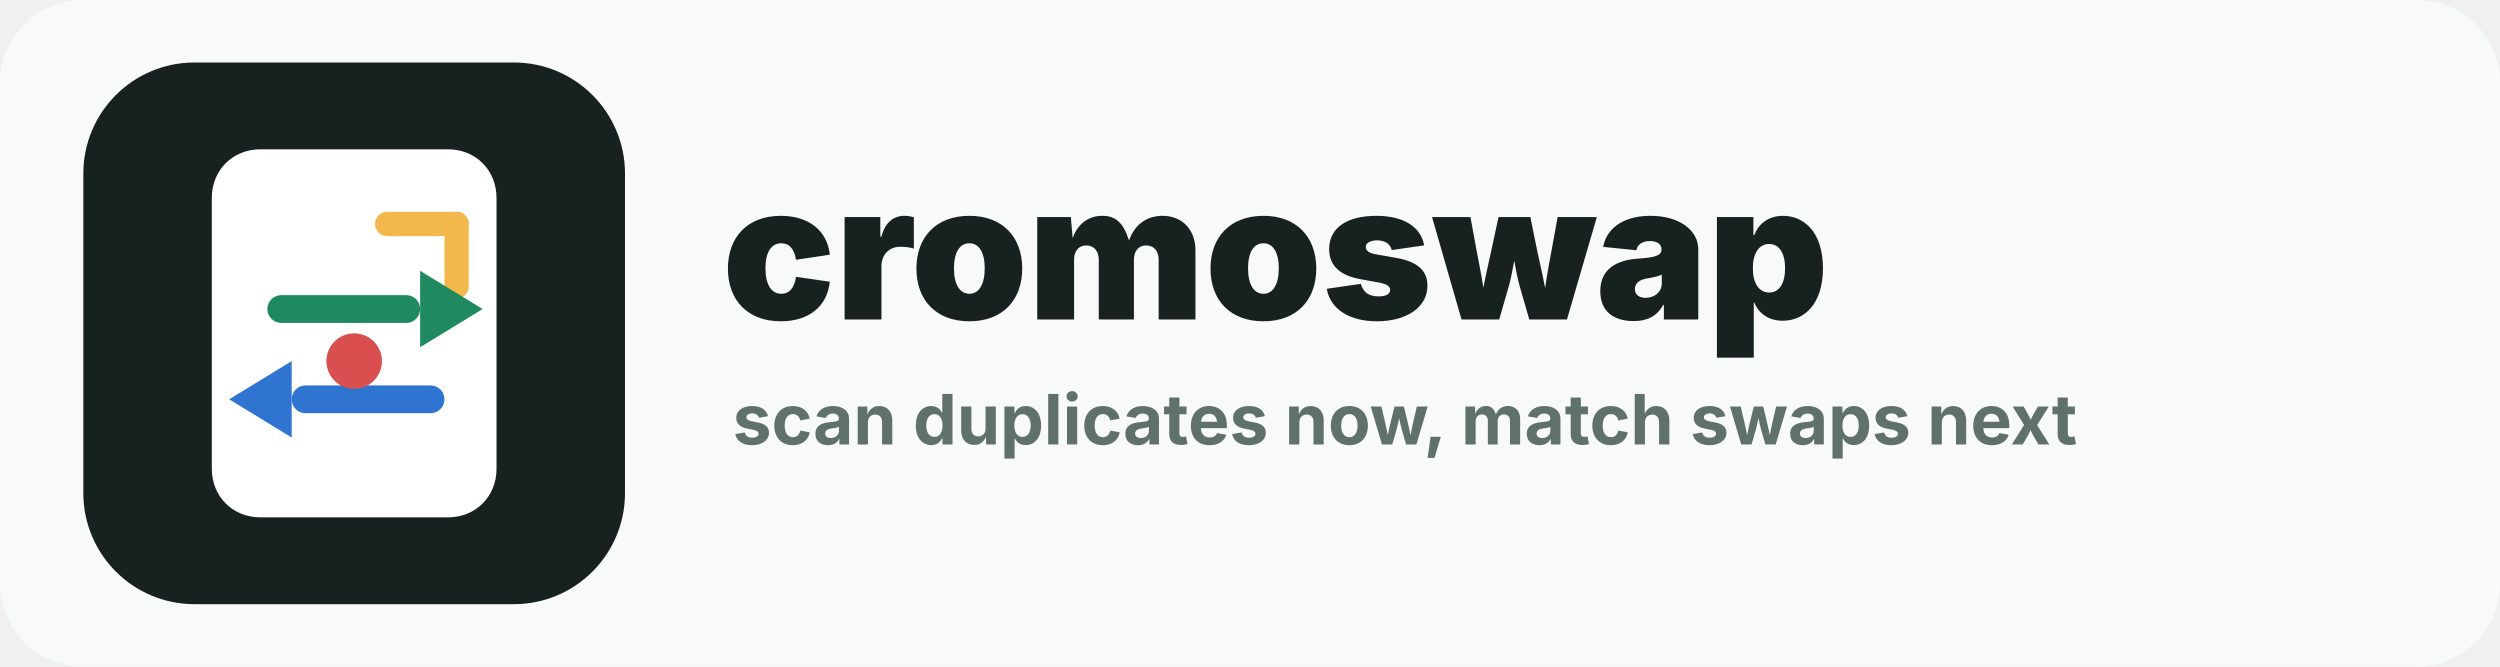
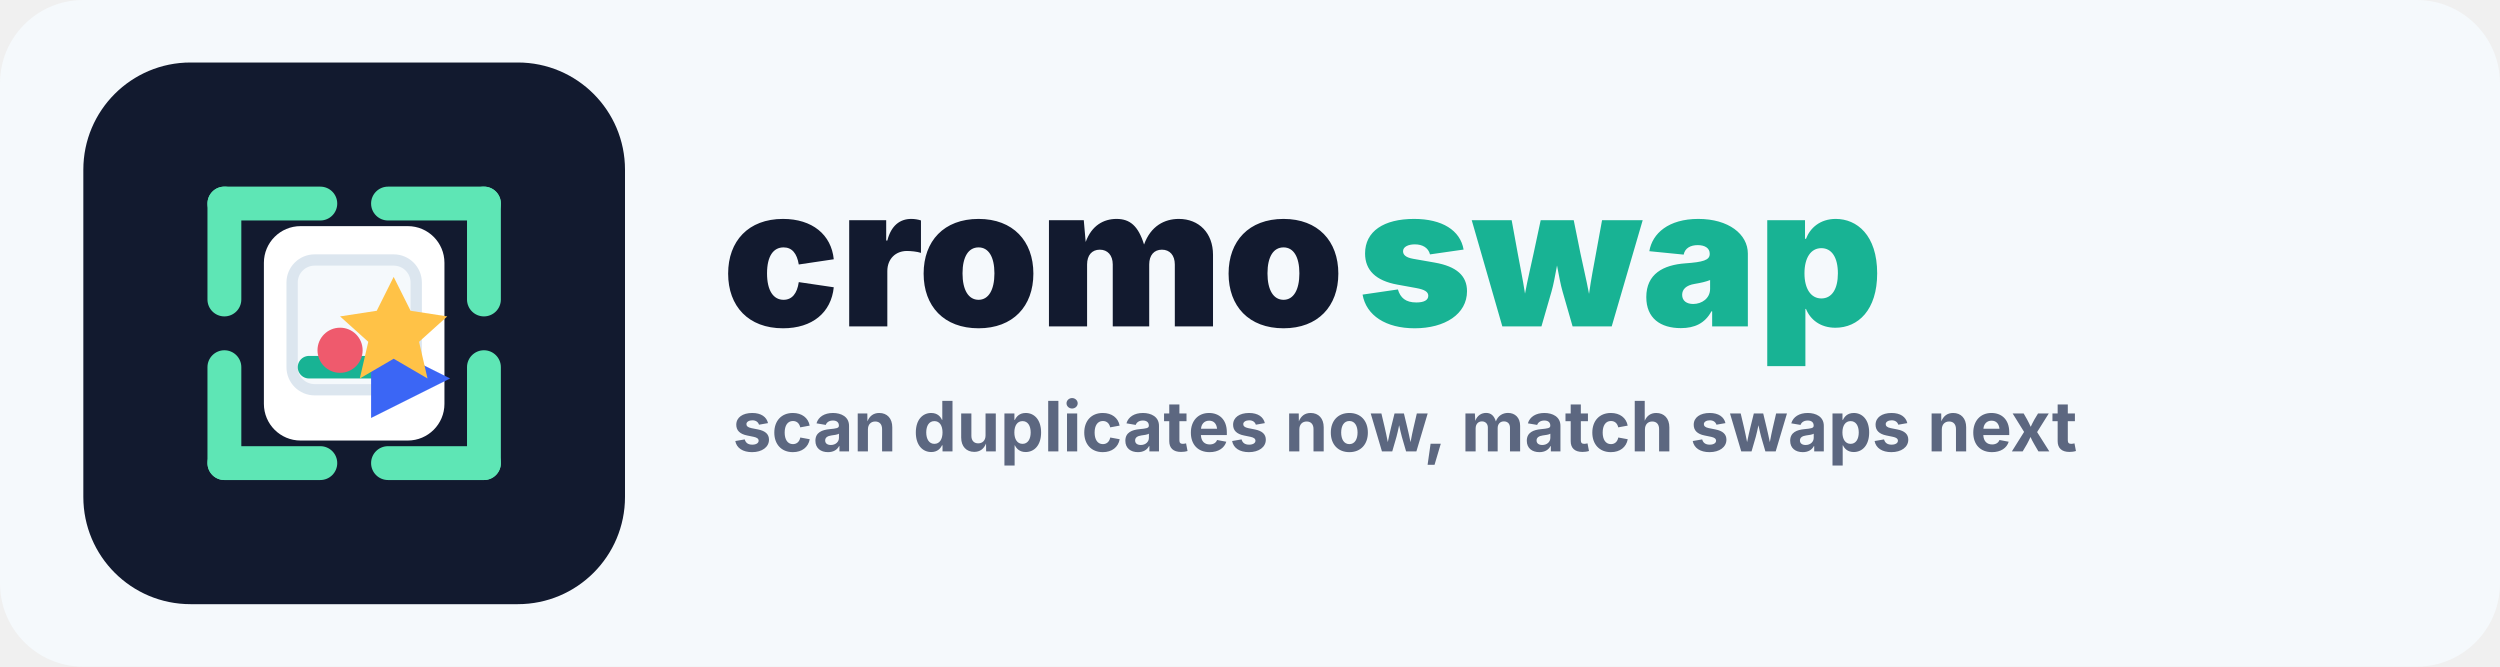
<svg xmlns="http://www.w3.org/2000/svg" width="720" height="192" viewBox="0 0 720 192" role="img" aria-labelledby="title desc">
-   <rect width="720" height="192" rx="24" fill="#f7faf8" />
-   <g transform="translate(24 18)">
-     <rect width="156" height="156" rx="32" fill="#17211f" />
-     <path d="M51 25h54c8 0 14 6 14 14v78c0 8-6 14-14 14H51c-8 0-14-6-14-14V39c0-8 6-14 14-14Z" fill="#ffffff" />
-     <rect x="84" y="43" width="27" height="7" rx="3.5" fill="#f2b84b" />
-     <rect x="104" y="43" width="7" height="25" rx="3.5" fill="#f2b84b" />
-     <rect x="53" y="67" width="44" height="8" rx="4" fill="#1f8a5f" />
-     <path d="M97 60 115 71 97 82Z" fill="#1f8a5f" />
-     <rect x="60" y="93" width="44" height="8" rx="4" fill="#2f74d0" />
-     <path d="M60 86 42 97 60 108Z" fill="#2f74d0" />
-     <circle cx="78" cy="86" r="8" fill="#d94f4f" />
+   <rect width="720" height="192" rx="24" fill="#f5f9fc" />
+   <g transform="translate(24 18) scale(0.8125)">
+     <rect width="192" height="192" rx="38" fill="#121a2f" />
+     <rect x="44" y="44" width="46" height="12" rx="6" fill="#5ee6b5" />
+     <rect x="44" y="44" width="12" height="46" rx="6" fill="#5ee6b5" />
+     <rect x="102" y="44" width="46" height="12" rx="6" fill="#5ee6b5" />
+     <rect x="136" y="44" width="12" height="46" rx="6" fill="#5ee6b5" />
+     <rect x="44" y="136" width="46" height="12" rx="6" fill="#5ee6b5" />
+     <rect x="44" y="102" width="12" height="46" rx="6" fill="#5ee6b5" />
+     <rect x="102" y="136" width="46" height="12" rx="6" fill="#5ee6b5" />
+     <rect x="136" y="102" width="12" height="46" rx="6" fill="#5ee6b5" />
+     <rect x="64" y="58" width="64" height="76" rx="13" fill="#ffffff" />
+     <rect x="74" y="70" width="44" height="46" rx="8" fill="#f5f9fc" stroke="#dce6ef" stroke-width="4" />
+     <path d="M80 108h30" stroke="#18b394" stroke-width="8" stroke-linecap="round" />
+     <path d="M102 98 130 112 102 126Z" fill="#3b66f5" />
+     <circle cx="91" cy="102" r="8" fill="#ef5a6d" />
+     <path d="M110 76l6 12 13 2-10 9 3 13-12-7-12 7 3-13-10-9 13-2Z" fill="#ffc247" />
  </g>
-   <text x="208" y="92" fill="#17211f" font-family="Inter, ui-sans-serif, system-ui, -apple-system, BlinkMacSystemFont, Segoe UI, sans-serif" font-size="54" font-weight="850" letter-spacing="0">cromoswap</text>
-   <text x="211" y="128" fill="#60706b" font-family="Inter, ui-sans-serif, system-ui, -apple-system, BlinkMacSystemFont, Segoe UI, sans-serif" font-size="20" font-weight="700" letter-spacing="0">scan duplicates now, match swaps next</text>
+   <text x="208" y="94" fill="#121a2f" font-family="Inter, ui-sans-serif, system-ui, -apple-system, BlinkMacSystemFont, Segoe UI, sans-serif" font-size="56" font-weight="850" letter-spacing="0">cromo</text>
+   <text x="391" y="94" fill="#18b394" font-family="Inter, ui-sans-serif, system-ui, -apple-system, BlinkMacSystemFont, Segoe UI, sans-serif" font-size="56" font-weight="850" letter-spacing="0">swap</text>
+   <text x="211" y="130" fill="#5c6780" font-family="Inter, ui-sans-serif, system-ui, -apple-system, BlinkMacSystemFont, Segoe UI, sans-serif" font-size="20" font-weight="700" letter-spacing="0">scan duplicates now, match swaps next</text>
</svg>
